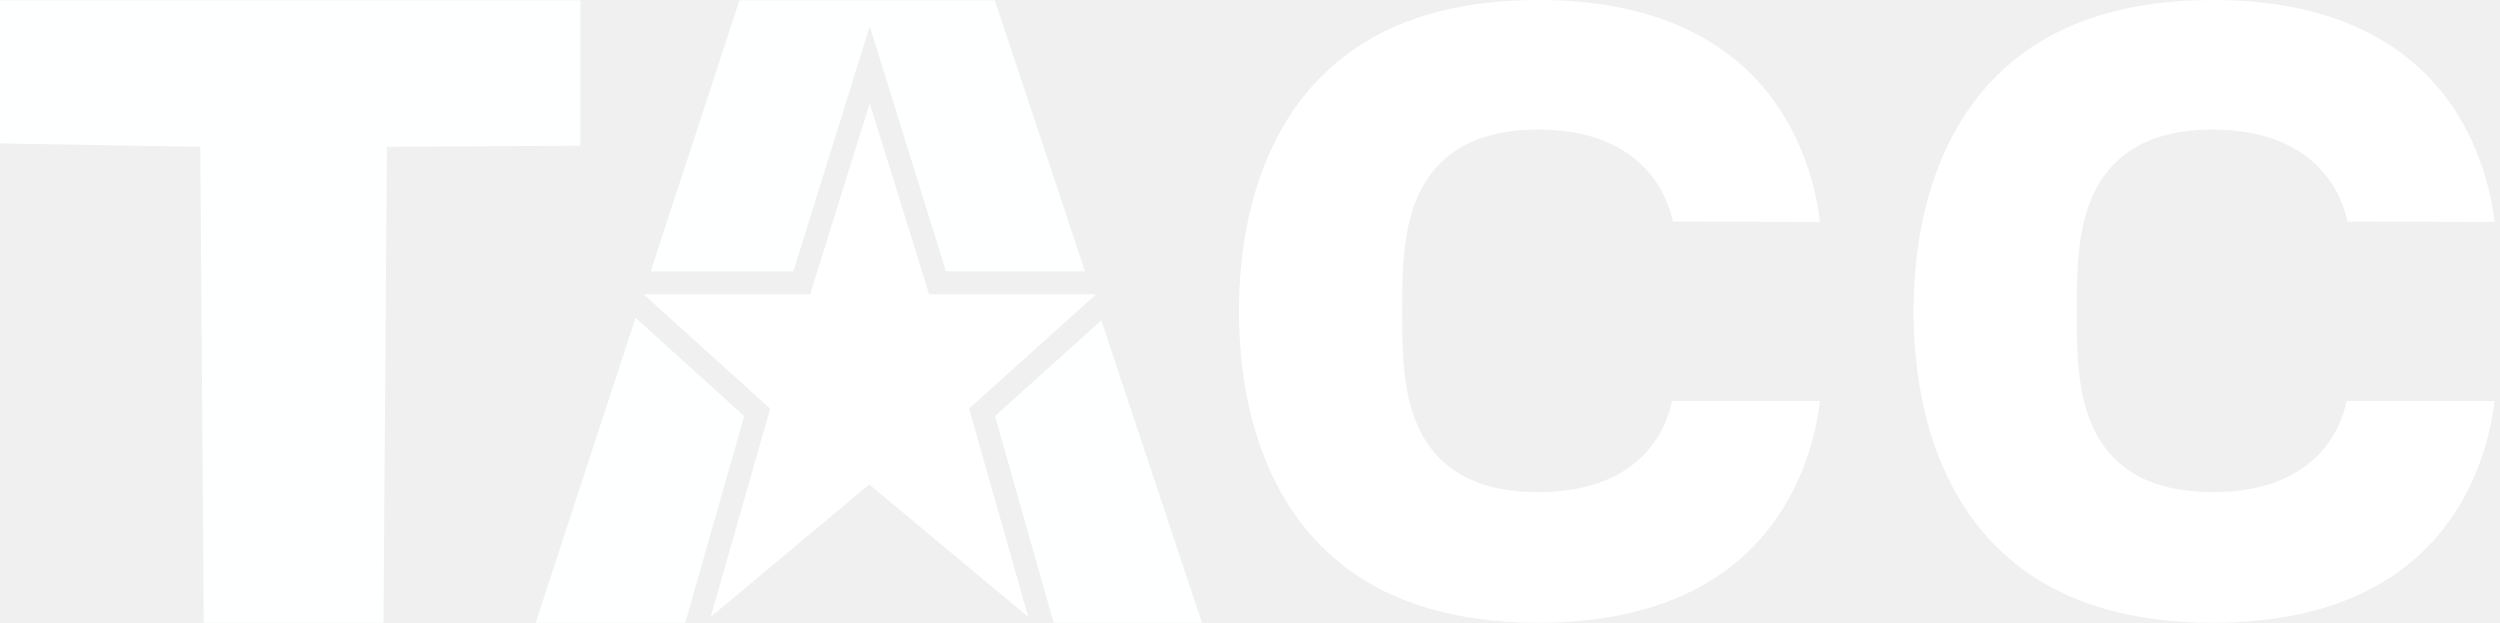
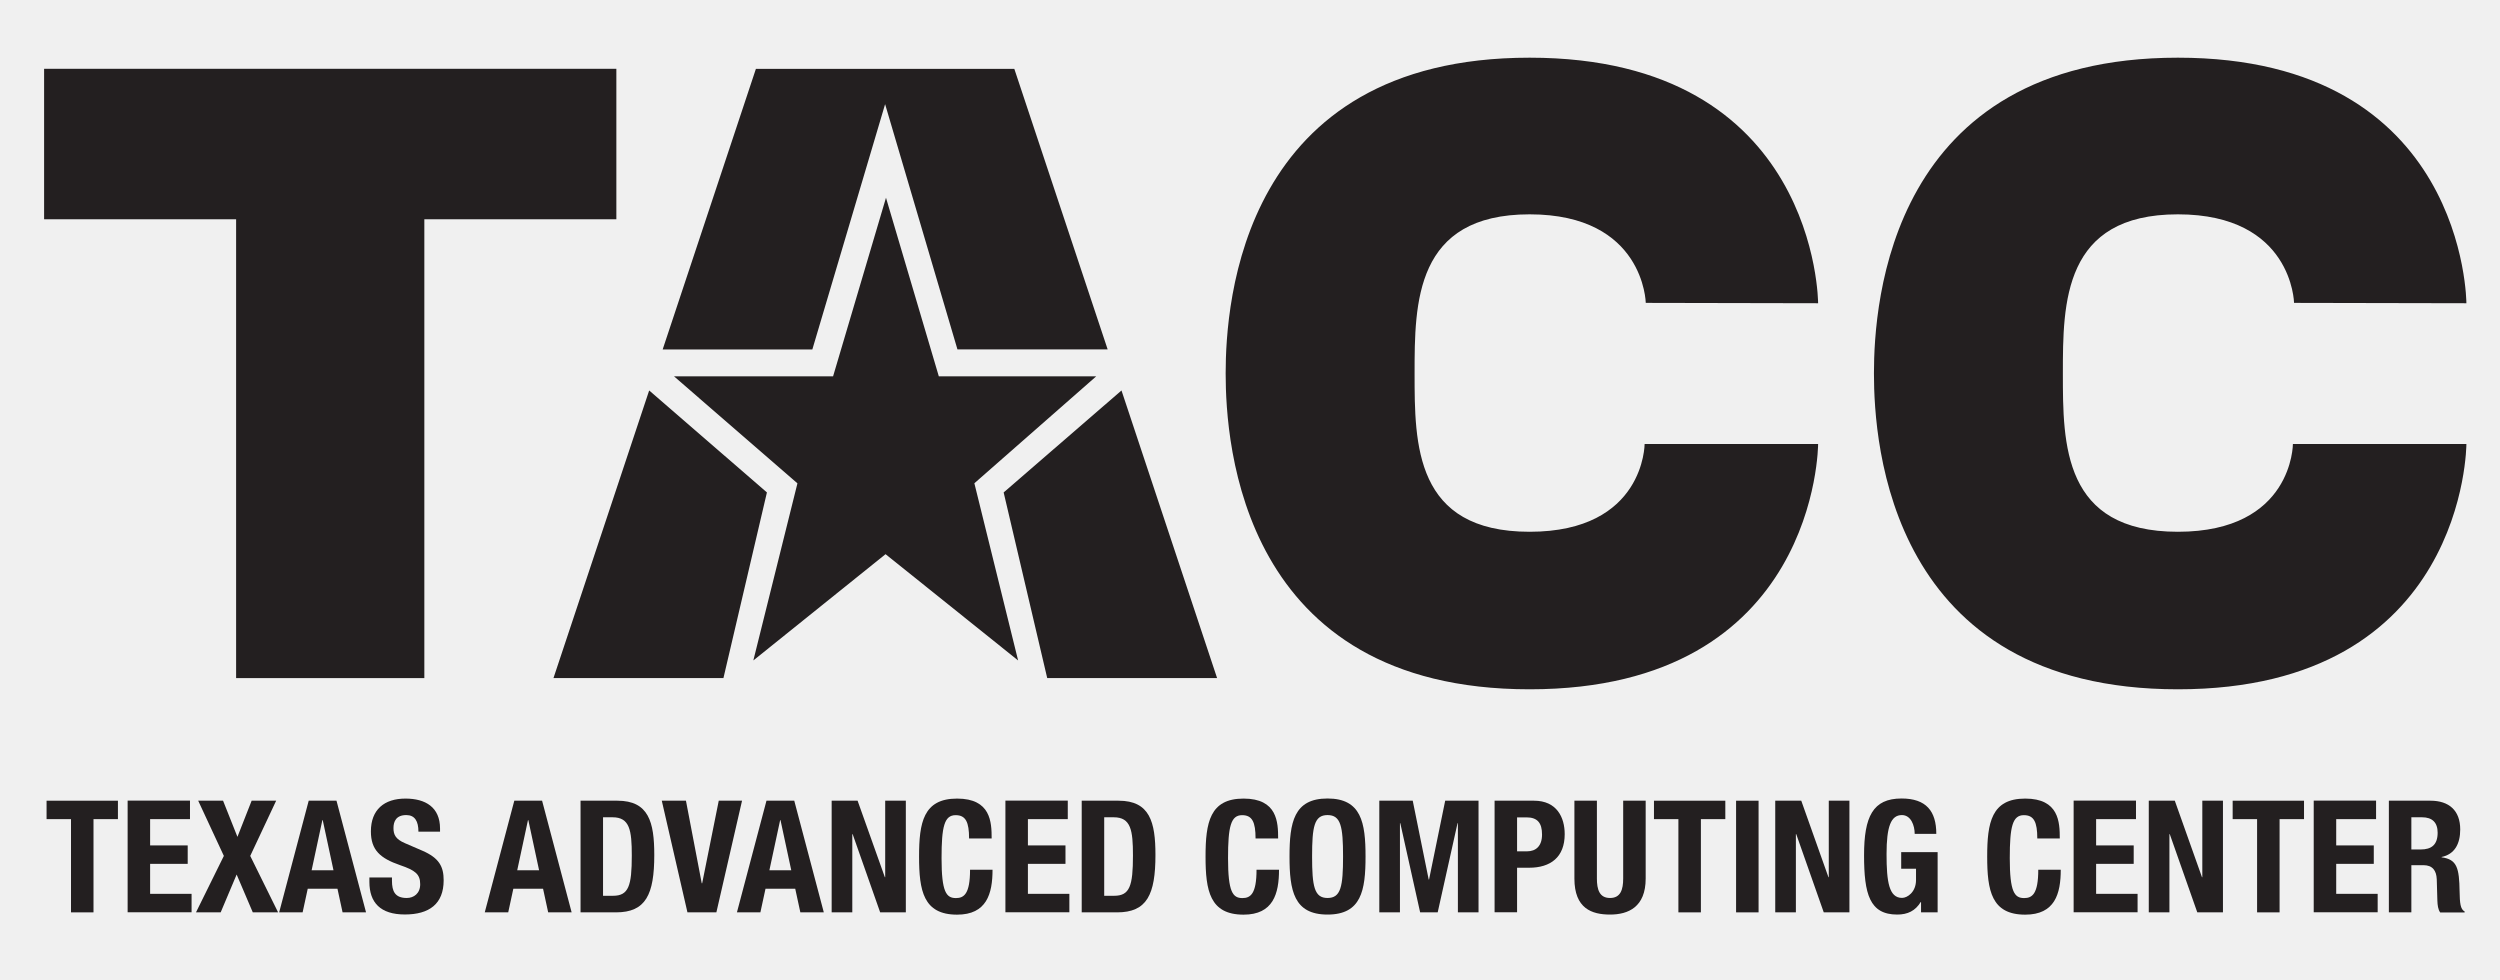
- <svg xmlns="http://www.w3.org/2000/svg" width="100%" height="100%" viewBox="0 0 273 68" version="1.1" xml:space="preserve" style="fill-rule:evenodd;clip-rule:evenodd;stroke-linejoin:round;stroke-miterlimit:2;">
-   <g transform="matrix(1,0,0,1,-5.47,-8.34)">
-     <path d="M277.873,32.571L261.824,32.536C261.484,30.972 260.652,28.612 258.627,26.561C256.48,24.387 252.961,22.491 247.096,22.491C242.686,22.491 239.612,23.577 237.445,25.252C234.861,27.25 233.512,30.127 232.86,33.343C232.272,36.24 232.255,39.416 232.255,42.332C232.255,45.248 232.267,48.412 232.85,51.295C233.497,54.499 234.843,57.359 237.433,59.345C239.599,61.005 242.675,62.081 247.096,62.081C252.983,62.081 256.484,60.197 258.604,58.041C260.594,56.017 261.396,53.69 261.718,52.132L277.873,52.132C277.52,55.223 276.215,61.692 271.39,67.164C266.933,72.216 259.475,76.344 247.096,76.344C237.77,76.344 231.078,74.006 226.298,70.466C215.153,62.213 214.431,47.624 214.431,42.333L214.431,42.333C214.431,37.043 215.153,22.462 226.298,14.214C231.078,10.676 237.77,8.34 247.096,8.34C259.474,8.34 266.932,12.472 271.389,17.528C276.214,23.003 277.519,29.477 277.873,32.571Z" style="fill:rgb(254,255,254);" />
+ <svg xmlns="http://www.w3.org/2000/svg" id="uuid-e2d48ce6-f5f9-4cae-9526-67ec6d765d6b" viewBox="0 0 283.44 111">
+   <g id="uuid-fb469f8b-c32f-49f8-8350-3eb2c4d64c0e">
+     <rect x="-4.78" y="-4" width="290.67" height="119" fill="none" />
+     <path d="m115.43,74.88l-4.96-20.09,13.81-12.12h-17.84l-5.99-20.25-6,20.25h-18.03l13.99,12.13-5,20.08,14.99-12.05,15.03,12.05Z" fill="#231f20" />
+     <path d="m5,7.8h64.88v17.06h-21.77v52.02h-21.34V24.86H5V7.8Z" fill="#231f20" />
+     <path d="m138.96,42.33c0-7.96,1.76-35.79,34.46-35.79s32.71,27.84,32.71,27.84l-19.54-.04s-.17-10.04-13.17-10.04-13.04,10.04-13.04,18.04,0,17.95,13.04,17.95,13.04-9.95,13.04-9.95h19.67s0,27.81-32.71,27.81-34.46-27.85-34.46-35.81h0Z" fill="#231f20" />
+     <path d="m212.46,42.33c0-7.96,1.76-35.79,34.46-35.79s32.71,27.84,32.71,27.84l-19.54-.04s-.17-10.04-13.17-10.04-13.04,10.04-13.04,18.04,0,17.95,13.04,17.95,13.04-9.95,13.04-9.95h19.67s0,27.81-32.71,27.81-34.46-27.85-34.46-35.81h0Z" fill="#231f20" />
  </g>
-   <g transform="matrix(1,0,0,1,-5.47,-8.34)">
-     <path d="M204.206,32.571L188.157,32.536C187.817,30.972 186.985,28.612 184.96,26.561C182.813,24.387 179.294,22.491 173.429,22.491C169.019,22.491 165.945,23.577 163.778,25.252C161.194,27.25 159.845,30.127 159.193,33.343C158.605,36.24 158.588,39.416 158.588,42.332C158.588,45.248 158.6,48.412 159.183,51.295C159.83,54.499 161.176,57.359 163.766,59.345C165.932,61.005 169.008,62.081 173.429,62.081C179.316,62.081 182.817,60.197 184.937,58.041C186.927,56.017 187.729,53.69 188.051,52.132L204.206,52.132C203.853,55.223 202.548,61.692 197.723,67.164C193.266,72.216 185.808,76.344 173.429,76.344C164.103,76.344 157.411,74.006 152.631,70.466C141.486,62.213 140.764,47.624 140.764,42.333C140.764,37.043 141.486,22.462 152.631,14.214C157.411,10.676 164.103,8.34 173.429,8.34C185.807,8.34 193.265,12.472 197.722,17.528C202.547,23.003 203.852,29.477 204.206,32.571Z" style="fill:rgb(254,255,254);" />
-   </g>
-   <g transform="matrix(1.08293,0,0,1.02998,-13.8011,-11.8159)">
-     <path d="M84.408,76.881L90.405,54.8L77.637,42.667L94.442,42.667L100.445,22.415L106.432,42.667L123.277,42.667L110.464,54.79L116.428,76.881L100.398,62.833L84.408,76.881Z" style="fill:white;fill-rule:nonzero;" />
-   </g>
-   <path d="M69.399,34.709L58.5,68L74.827,68L75.203,66.684C75.203,66.684 81.27,45.438 81.27,45.438L69.399,34.709ZM131.25,68L115.06,68L108.654,45.433L120.261,34.988L131.25,68ZM118.477,29.63L103.298,29.63C103.298,29.63 94.977,2.859 94.977,2.859L86.634,29.63L71.061,29.63L80.75,0.035L108.625,0.035L118.477,29.63Z" style="fill:rgb(254,255,255);" />
-   <g transform="matrix(1,0,0,1,-5.47,-8.34)">
-     <path d="M5.47,8.375L68.845,8.375L68.845,24.25L47.72,24.375L47.345,76.34L27.72,76.34L27.345,24.375L5.47,24L5.47,8.375Z" style="fill:rgb(254,255,255);fill-rule:nonzero;" />
+   <g id="uuid-a08da7fa-00d0-43b9-a011-d7ec9d63bda8">
+     <polygon points="62.75 76.88 82.02 76.88 86.95 55.83 73.6 44.27 62.75 76.88" fill="#231f20" />
+     <polygon points="137.99 76.88 118.73 76.88 113.79 55.83 127.15 44.27 137.99 76.88" fill="#231f20" />
+     <polygon points="75.13 39.62 92.1 39.62 100.35 11.81 108.55 39.61 125.58 39.61 115 7.81 85.7 7.81 75.13 39.62" fill="#231f20" />
+     <g>
+       <path d="m13.37,90.78v2.09h-2.77v10.57h-2.55v-10.57h-2.77v-2.09h8.09Z" fill="#231f20" />
+       <path d="m21.54,90.78v2.09h-4.52v2.98h4.26v2.09h-4.26v3.4h4.7v2.09h-7.25v-12.66h7.07Z" fill="#231f20" />
+       <path d="m22.47,90.78h2.82l1.63,4.1,1.61-4.1h2.78l-2.94,6.26,3.16,6.4h-2.87l-1.83-4.29-1.81,4.29h-2.8l3.16-6.4s-2.91-6.26-2.91-6.26Z" fill="#231f20" />
+       <path d="m34.99,90.78h3.16l3.35,12.66h-2.66l-.58-2.68h-3.37l-.58,2.68h-2.66l3.35-12.66h0Zm.34,7.89h2.48l-1.22-5.69h-.04s-1.22,5.69-1.22,5.69Z" fill="#231f20" />
+       <path d="m44.44,99.49v.37c0,1.19.34,1.95,1.68,1.95.78,0,1.52-.5,1.52-1.56,0-1.15-.58-1.58-2.27-2.16-2.27-.78-3.32-1.72-3.32-3.83,0-2.46,1.51-3.72,3.92-3.72,2.27,0,3.92.98,3.92,3.4v.35h-2.45c0-1.19-.41-1.88-1.38-1.88-1.15,0-1.45.73-1.45,1.47s.23,1.26,1.31,1.72l1.97.85c1.91.83,2.41,1.81,2.41,3.35,0,2.68-1.63,3.88-4.4,3.88s-4.02-1.35-4.02-3.69v-.51h2.56Z" fill="#231f20" />
+       <path d="m58.3,90.78h3.16l3.35,12.66h-2.66l-.58-2.68h-3.37l-.58,2.68h-2.66l3.35-12.66h0Zm.34,7.89h2.48l-1.22-5.69h-.04s-1.22,5.69-1.22,5.69Z" fill="#231f20" />
+       <path d="m65.82,90.78h4.18c3.55,0,4.18,2.43,4.18,6.15,0,4.49-.96,6.51-4.34,6.51h-4.02v-12.66Zm2.55,10.78h1.13c1.77,0,2.13-1.12,2.13-4.56,0-2.87-.23-4.34-2.18-4.34h-1.08s0,8.9,0,8.9Z" fill="#231f20" />
+       <path d="m77.77,90.78l1.79,9.36h.05l1.88-9.36h2.64l-2.91,12.66h-3.28l-2.91-12.66h2.74Z" fill="#231f20" />
+       <path d="m86.89,90.78h3.16l3.35,12.66h-2.66l-.58-2.68h-3.37l-.58,2.68h-2.66l3.35-12.66h0Zm.34,7.89h2.48l-1.22-5.69h-.04l-1.22,5.69Z" fill="#231f20" />
+       <path d="m97.23,90.78l3.09,8.67h.04v-8.67h2.34v12.66h-2.91l-3.12-8.87h-.04v8.87h-2.34v-12.66h2.94Z" fill="#231f20" />
+       <path d="m109.87,95.06c0-1.84-.37-2.64-1.52-2.64-1.29,0-1.6,1.29-1.6,4.88,0,3.83.53,4.52,1.63,4.52.92,0,1.6-.48,1.6-3.21h2.55c0,2.73-.67,5.09-4.02,5.09-3.83,0-4.31-2.73-4.31-6.58s.48-6.58,4.31-6.58,3.92,2.68,3.92,4.52h-2.56Z" fill="#231f20" />
+       <path d="m121.06,90.78v2.09h-4.52v2.98h4.26v2.09h-4.26v3.4h4.7v2.09h-7.25v-12.66h7.07Z" fill="#231f20" />
+       <path d="m122.64,90.78h4.18c3.55,0,4.18,2.43,4.18,6.15,0,4.49-.96,6.51-4.34,6.51h-4.02s0-12.66,0-12.66Zm2.55,10.78h1.13c1.77,0,2.13-1.12,2.13-4.56,0-2.87-.23-4.34-2.18-4.34h-1.08s0,8.9,0,8.9Z" fill="#231f20" />
+       <path d="m142.35,95.06c0-1.84-.37-2.64-1.52-2.64-1.29,0-1.6,1.29-1.6,4.88,0,3.83.53,4.52,1.63,4.52.92,0,1.6-.48,1.6-3.21h2.55c0,2.73-.67,5.09-4.02,5.09-3.83,0-4.31-2.73-4.31-6.58s.48-6.58,4.31-6.58,3.92,2.68,3.92,4.52h-2.56Z" fill="#231f20" />
+       <path d="m150.51,90.53c3.83,0,4.31,2.73,4.31,6.58s-.48,6.58-4.31,6.58-4.31-2.73-4.31-6.58.48-6.58,4.31-6.58Zm0,11.28c1.51,0,1.76-1.29,1.76-4.7s-.25-4.7-1.76-4.7-1.75,1.31-1.75,4.7.25,4.7,1.75,4.7Z" fill="#231f20" />
+       <path d="m156.38,90.78h3.79l1.81,8.94h.04l1.83-8.94h3.78v12.66h-2.34v-10.11h-.04l-2.25,10.11h-1.99l-2.25-10.11h-.04v10.11h-2.34v-12.66Z" fill="#231f20" />
+       <path d="m169.45,90.78h4.47c2.59,0,3.48,1.9,3.48,3.79,0,2.62-1.61,3.81-4.03,3.81h-1.37v5.05h-2.55v-12.66h0Zm2.55,5.74h1.13c1.01,0,1.7-.6,1.7-1.9s-.5-1.95-1.77-1.95h-1.06v3.85Z" fill="#231f20" />
+       <path d="m181.05,90.78v8.83c0,1.26.3,2.2,1.49,2.2s1.49-.94,1.49-2.2v-8.83h2.55v8.83c0,3.23-1.97,4.08-4.04,4.08s-4.04-.69-4.04-4.08v-8.83h2.55,0Z" fill="#231f20" />
+       <path d="m195.61,90.78v2.09h-2.77v10.57h-2.55v-10.57h-2.77v-2.09h8.09Z" fill="#231f20" />
+       <path d="m196.83,103.44v-12.66h2.55v12.66h-2.55Z" fill="#231f20" />
+       <path d="m204.22,90.78l3.08,8.67h.04v-8.67h2.34v12.66h-2.91l-3.12-8.87h-.04v8.87h-2.34v-12.66h2.95Z" fill="#231f20" />
+       <path d="m217.08,94.54c0-.94-.42-2.13-1.45-2.13-1.24,0-1.74,1.28-1.74,4.43s.28,4.96,1.76,4.96c.6,0,1.58-.66,1.58-2.02v-1.29h-1.68v-1.88h4.13v6.83h-1.88v-1.17h-.04c-.6.99-1.47,1.42-2.66,1.42-3.14,0-3.76-2.34-3.76-6.72s.99-6.44,4.25-6.44c2.8,0,3.94,1.44,3.94,4.01h-2.45Z" fill="#231f20" />
+       <path d="m230.98,95.06c0-1.84-.37-2.64-1.52-2.64-1.29,0-1.6,1.29-1.6,4.88,0,3.83.53,4.52,1.63,4.52.92,0,1.6-.48,1.6-3.21h2.55c0,2.73-.67,5.09-4.03,5.09-3.83,0-4.31-2.73-4.31-6.58s.48-6.58,4.31-6.58,3.92,2.68,3.92,4.52c0,0-2.55,0-2.55,0Z" fill="#231f20" />
+       <path d="m242.17,90.78v2.09h-4.52v2.98h4.26v2.09h-4.26v3.4h4.7v2.09h-7.25v-12.66h7.07Z" fill="#231f20" />
+       <path d="m246.57,90.78l3.08,8.67h.04v-8.67h2.34v12.66h-2.91l-3.12-8.87h-.04v8.87h-2.34v-12.66h2.95Z" fill="#231f20" />
+       <path d="m261.22,90.78v2.09h-2.77v10.57h-2.55v-10.57h-2.77v-2.09h8.09Z" fill="#231f20" />
+       <path d="m269.39,90.78v2.09h-4.52v2.98h4.26v2.09h-4.26v3.4h4.7v2.09h-7.25v-12.66h7.07,0Z" fill="#231f20" />
+       <path d="m270.84,90.78h4.72c2.09,0,3.37,1.1,3.37,3.26,0,1.68-.67,2.82-2.11,3.12v.04c1.74.23,2,1.19,2.04,3.87.02,1.33.09,2.02.57,2.27v.11h-2.77c-.25-.35-.3-.83-.32-1.33l-.07-2.43c-.04-.99-.48-1.6-1.51-1.6h-1.37v5.35h-2.55v-12.66h0Zm2.55,5.53h1.06c1.22,0,1.92-.53,1.92-1.9,0-1.17-.62-1.75-1.77-1.75h-1.21v3.65h0Z" fill="#231f20" />
+     </g>
  </g>
</svg>
